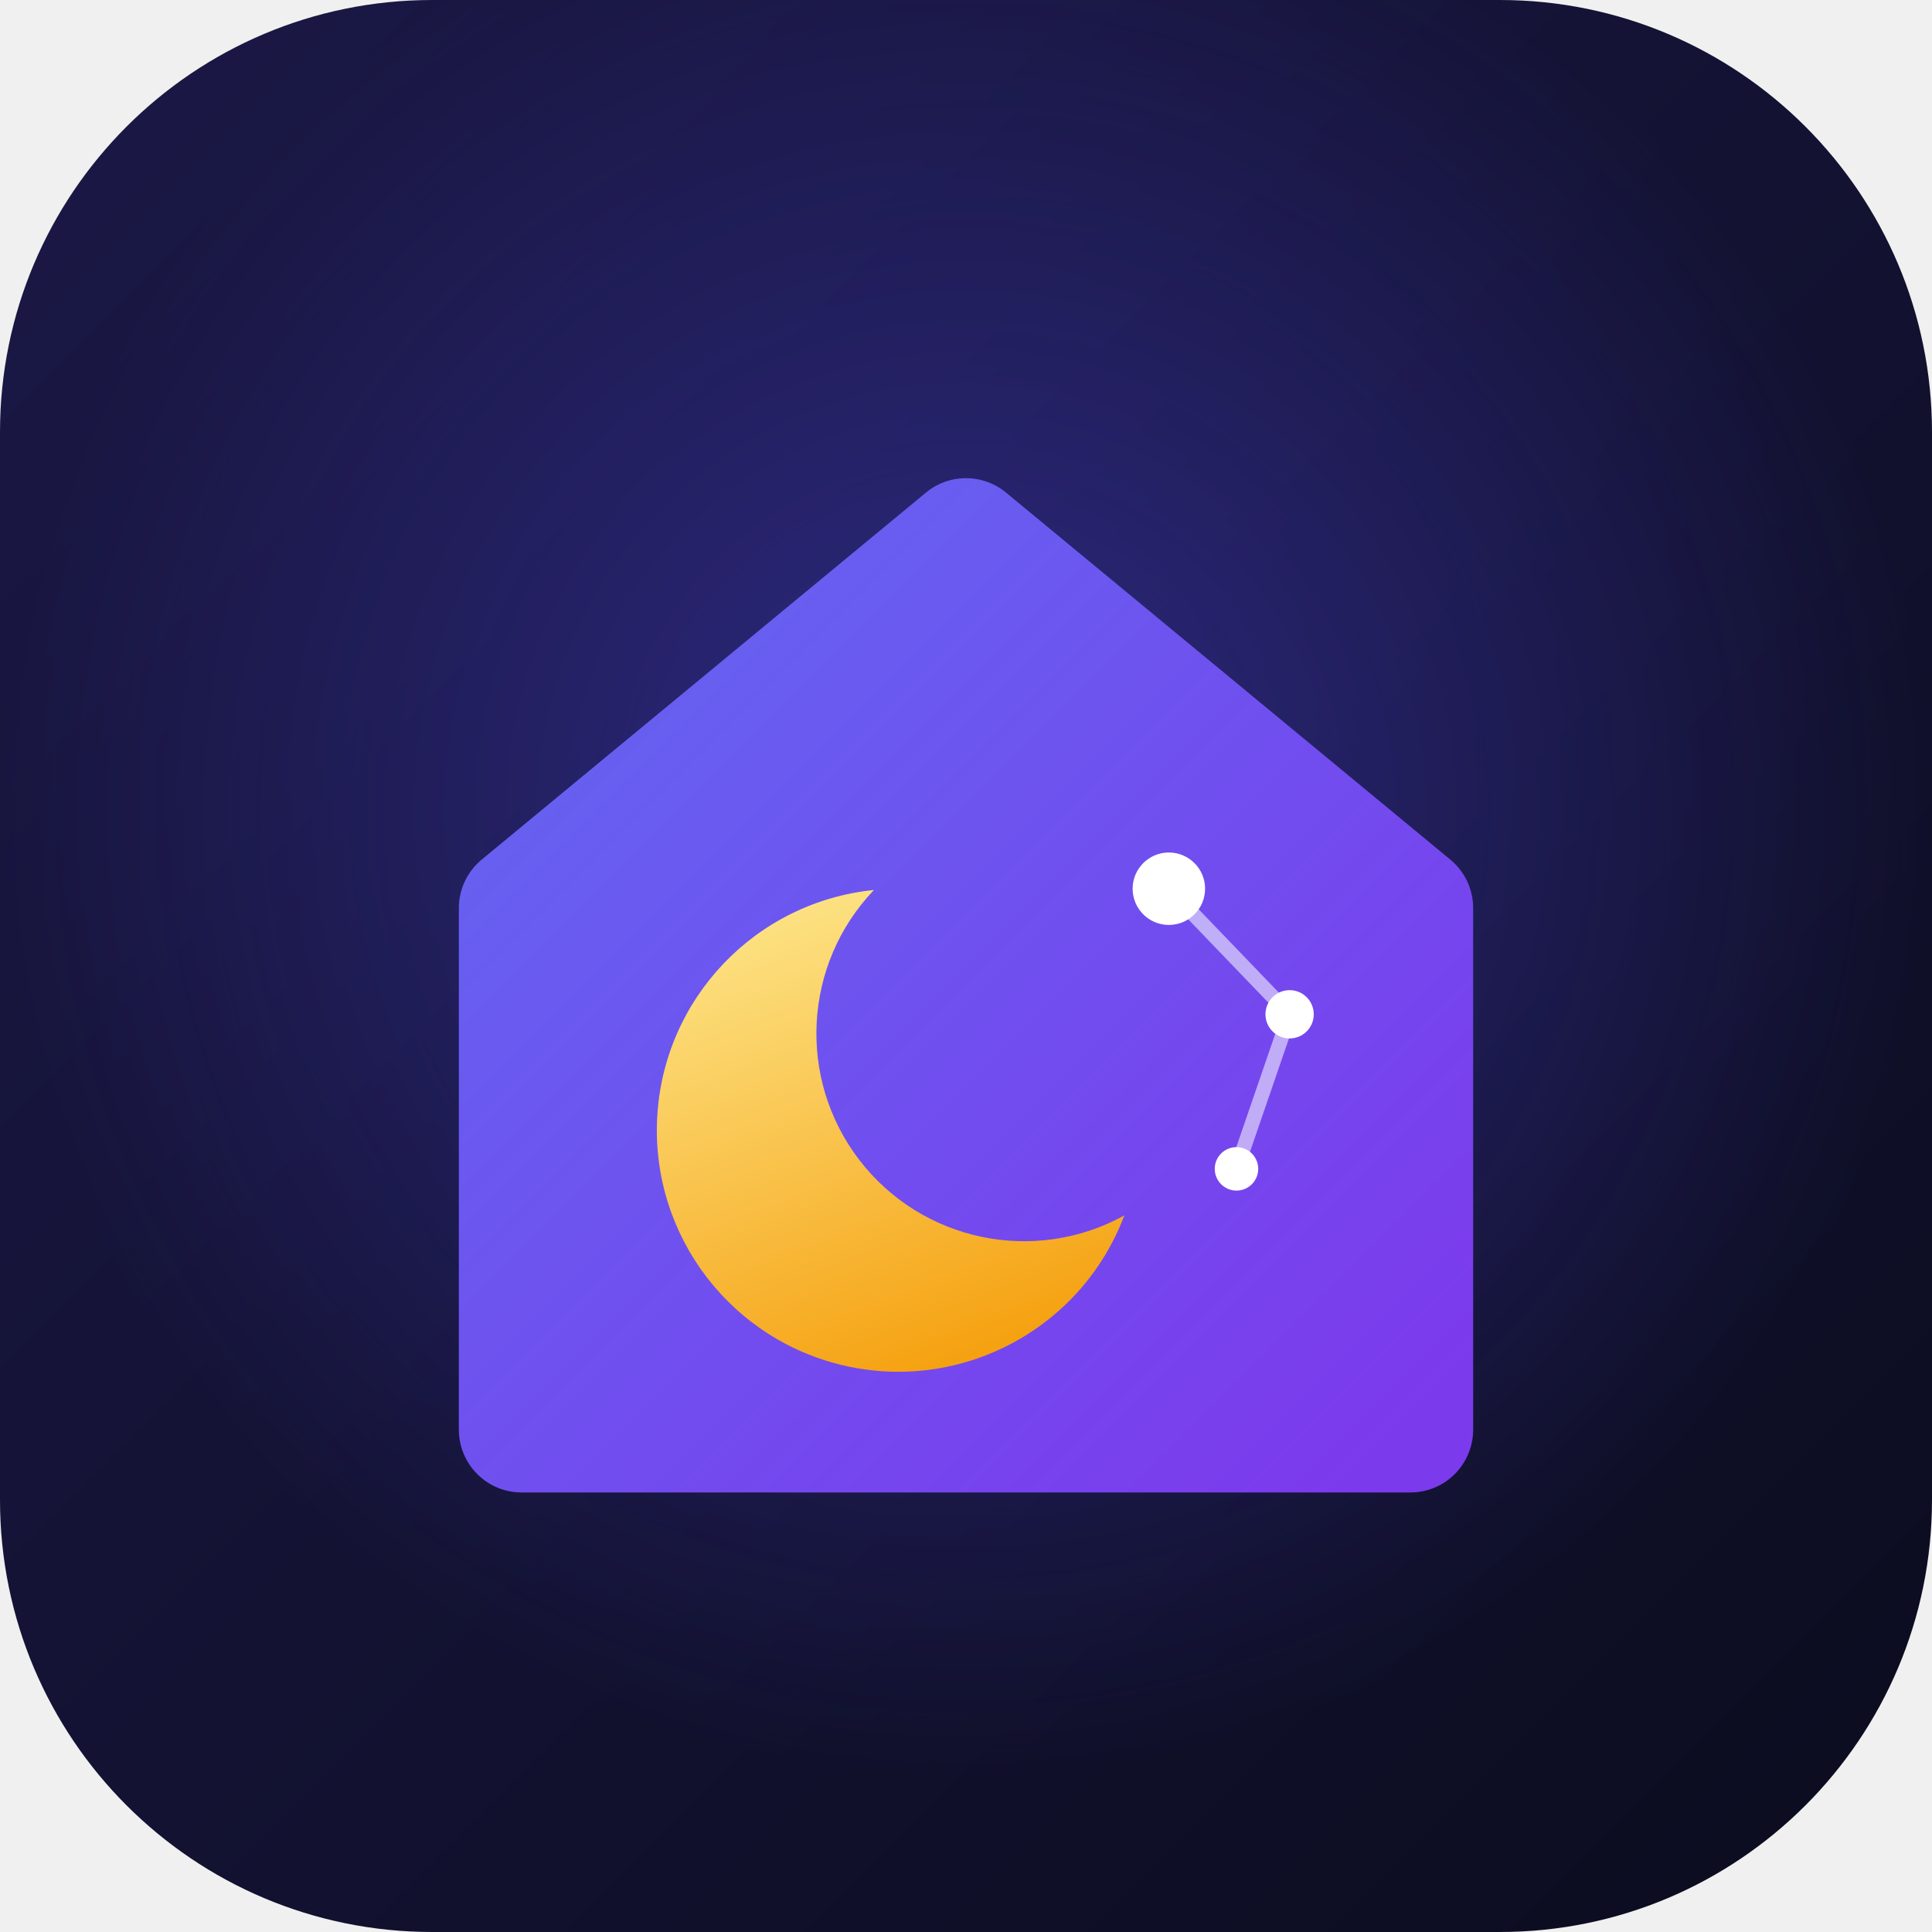
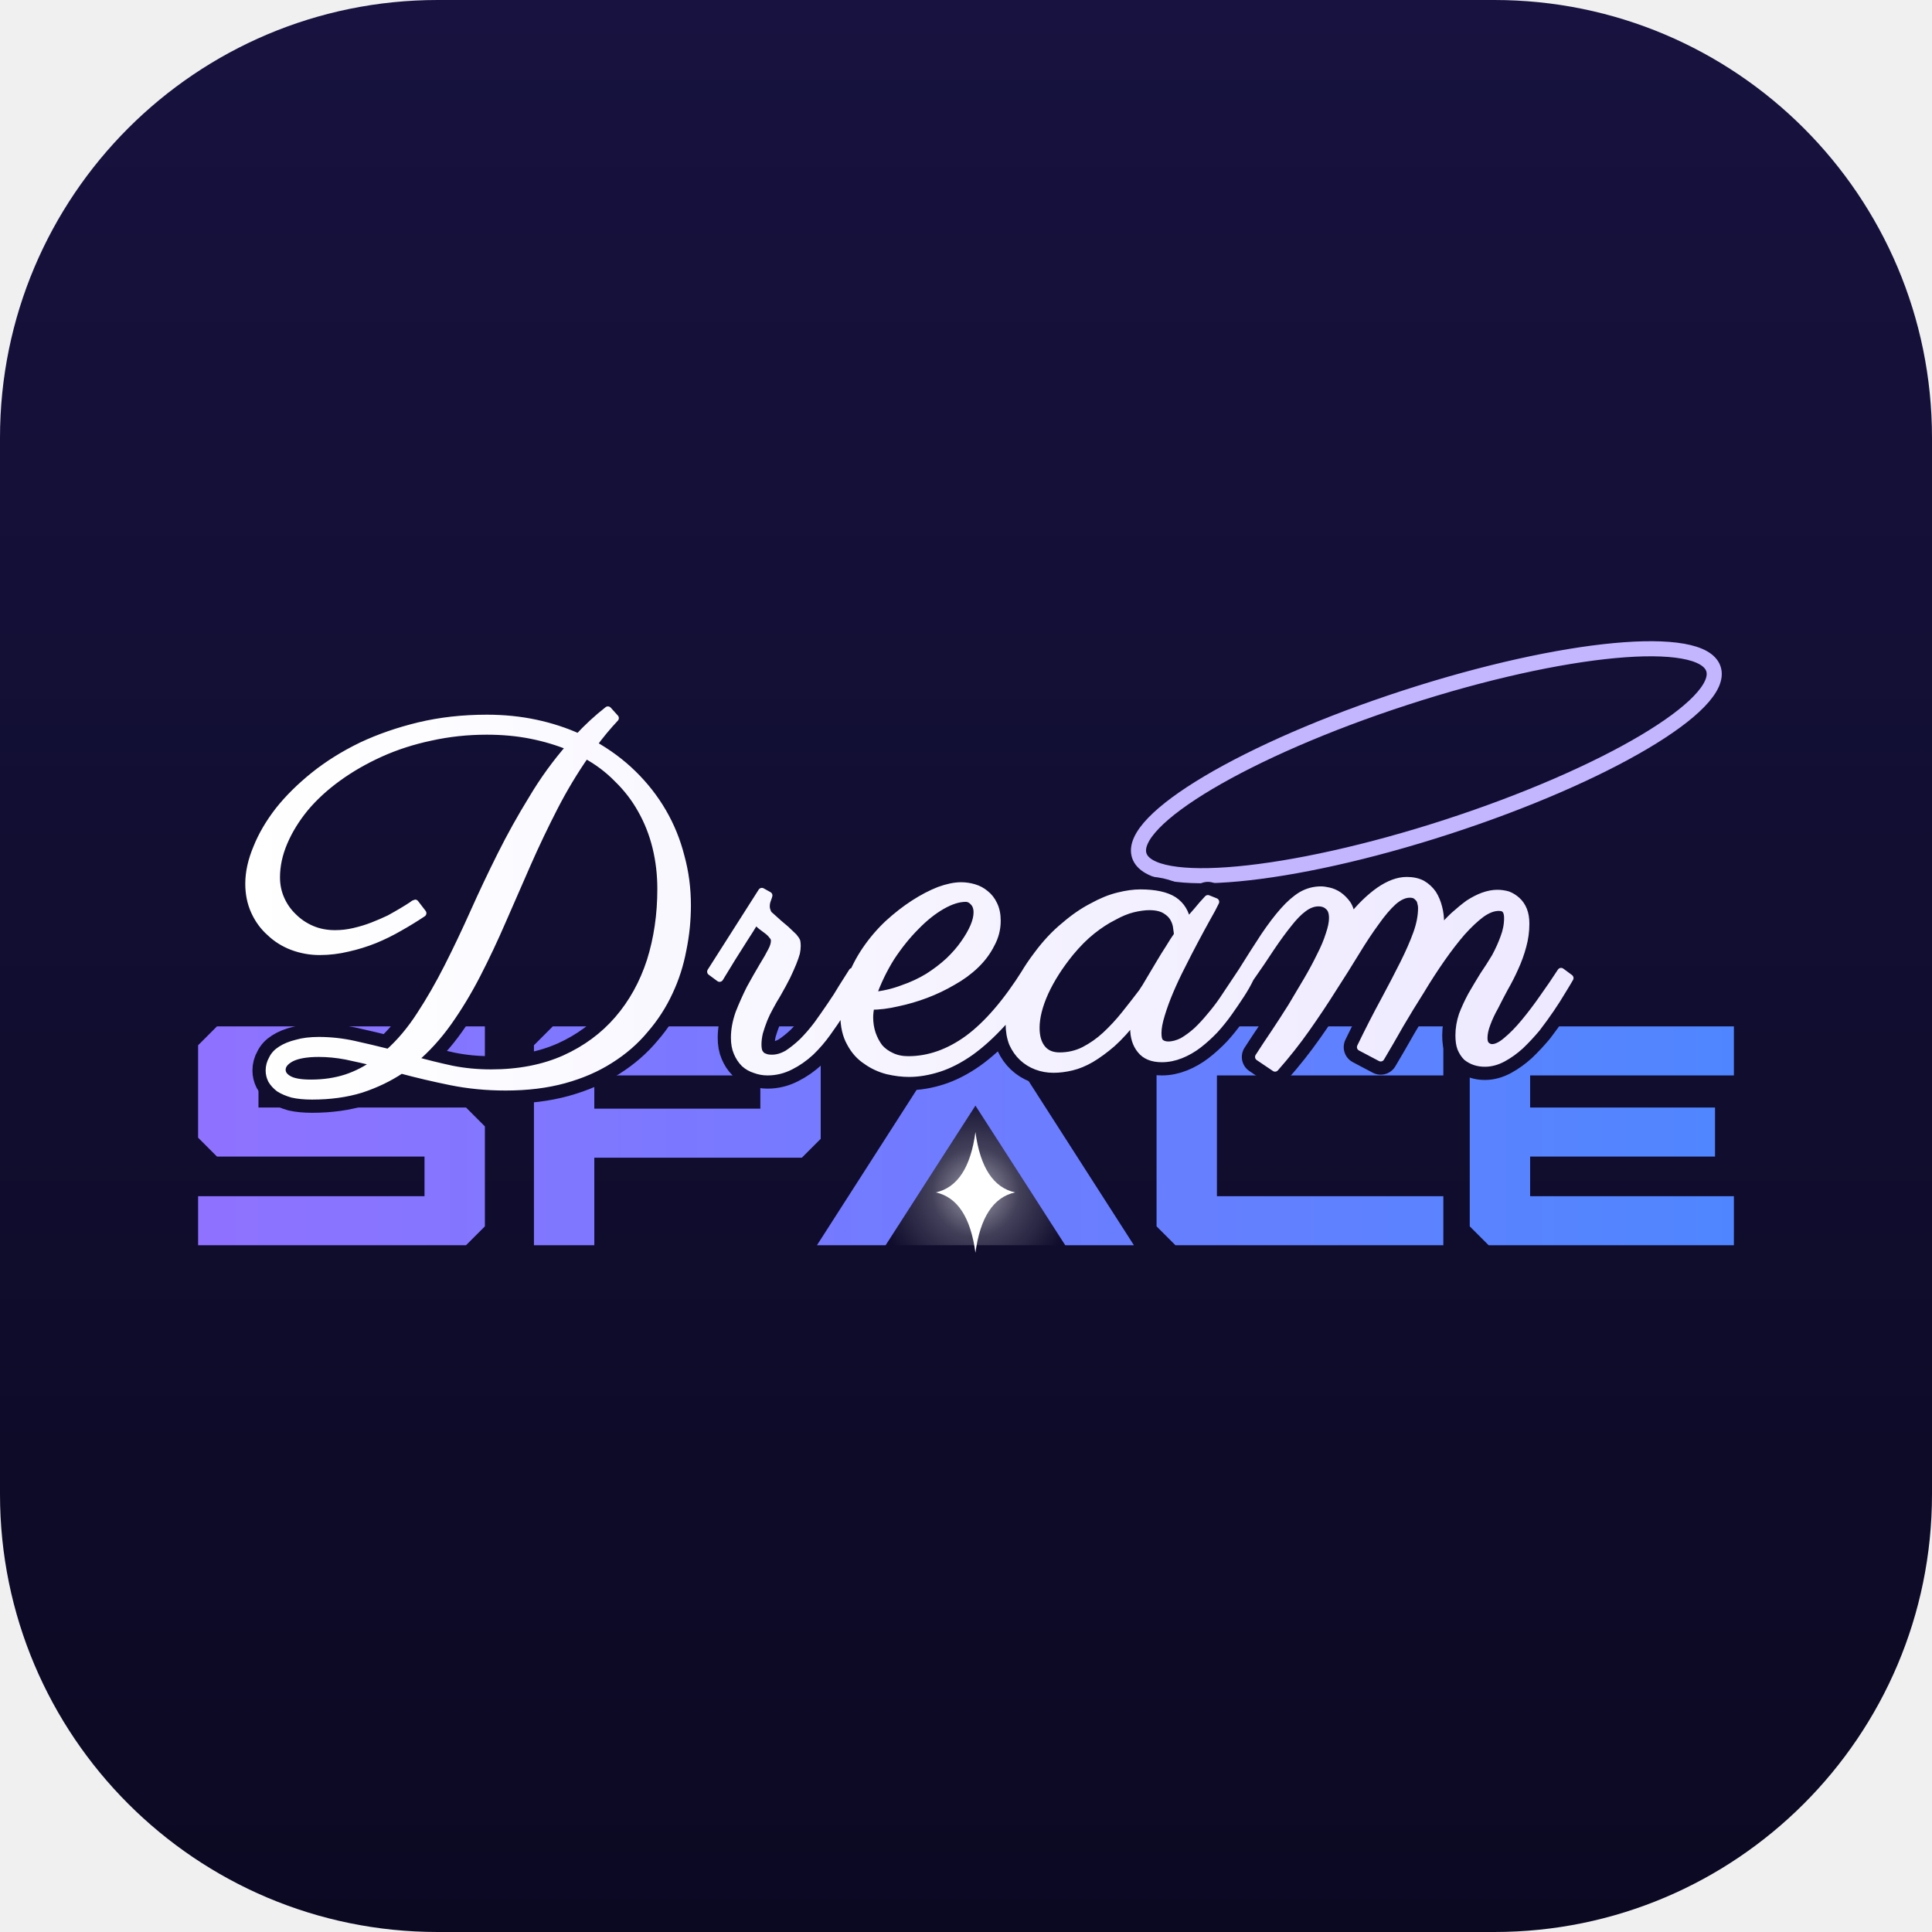
- <svg xmlns="http://www.w3.org/2000/svg" width="1024" height="1024" viewBox="0 0 1024 1024" fill="none">
+ <svg xmlns="http://www.w3.org/2000/svg" width="1024" height="1024" viewBox="0 0 512 512" fill="none">
  <defs>
-     <linearGradient id="bg" x1="0" y1="0" x2="1024" y2="1024" gradientUnits="userSpaceOnUse">
-       <stop offset="0" stop-color="#1B1847" />
-       <stop offset="1" stop-color="#0B0C1E" />
+     <linearGradient id="tile" x1="0" y1="0" x2="0" y2="512" gradientUnits="userSpaceOnUse">
+       <stop offset="0" stop-color="#17123F" />
+       <stop offset="1" stop-color="#0B0922" />
    </linearGradient>
-     <radialGradient id="glow" cx="512" cy="430.08" r="512" gradientUnits="userSpaceOnUse">
-       <stop offset="0" stop-color="#4F46E5" stop-opacity=".45" />
-       <stop offset="1" stop-color="#4F46E5" stop-opacity="0" />
-     </radialGradient>
  </defs>
-   <rect width="1024" height="1024" rx="229.069" fill="url(#bg)" />
-   <rect width="1024" height="1024" rx="229.069" fill="url(#glow)" />
-   <g transform="translate(184.32 194.56) scale(2.56)">
+   <rect width="512" height="512" rx="116" fill="url(#tile)" />
+   <g transform="translate(0 -18)">
    <defs>
-       <linearGradient id="aih" x1="36" y1="36" x2="220" y2="220" gradientUnits="userSpaceOnUse">
-         <stop offset="0" stop-color="#6366F1" />
-         <stop offset="1" stop-color="#7C3AED" />
+       <linearGradient id="ai-space" x1="52.5" y1="0" x2="459.5" y2="0" gradientUnits="userSpaceOnUse">
+         <stop offset="0" stop-color="#8F72FF" />
+         <stop offset="1" stop-color="#4F86FF" />
      </linearGradient>
-       <linearGradient id="aim" x1="90" y1="105" x2="130" y2="210" gradientUnits="userSpaceOnUse">
-         <stop offset="0" stop-color="#FDE68A" />
-         <stop offset="1" stop-color="#F59E0B" />
+       <linearGradient id="ai-dream" x1="64" y1="0" x2="416" y2="0" gradientUnits="userSpaceOnUse">
+         <stop offset="0" stop-color="#FFFFFF" />
+         <stop offset="1" stop-color="#EEE9FF" />
      </linearGradient>
+       <radialGradient id="ai-glow" cx="258.5" cy="334" r="26" gradientUnits="userSpaceOnUse">
+         <stop offset="0" stop-color="#FFFFFF" stop-opacity="0.6" />
+         <stop offset="0.45" stop-color="#FFFFFF" stop-opacity="0.21" />
+         <stop offset="1" stop-color="#FFFFFF" stop-opacity="0" />
+       </radialGradient>
+       <clipPath id="ai-counter">
+         <polygon points="258.5,311 234.7,348 282.3,348" />
+       </clipPath>
+       <mask id="ai-ko" maskUnits="userSpaceOnUse" x="0" y="0" width="512" height="512">
+         <rect width="512" height="512" fill="#fff" />
+         <path d="M161.1 206.2L163.0 208.3Q159.9 211.6 157.2 215.3L157.2 215.3Q163.1 218.6 167.7 223.1Q172.4 227.7 175.6 233.2Q178.8 238.7 180.4 245.0Q182.1 251.2 182.1 257.9L182.1 257.9Q182.1 263.9 180.9 269.7Q179.8 275.6 177.3 280.9Q174.8 286.3 170.9 290.8Q167.1 295.4 161.7 298.8Q156.4 302.2 149.5 304.1Q142.6 306.0 134.0 306.0L134.0 306.0Q126.4 306.0 119.5 304.6Q112.6 303.2 106.3 301.5L106.3 301.5Q101.5 304.7 95.7 306.6Q89.9 308.4 82.7 308.4L82.7 308.4Q79.7 308.4 77.5 307.9Q75.4 307.3 74.0 306.4Q72.7 305.4 72.0 304.2Q71.4 303.0 71.4 301.7L71.4 301.7Q71.4 300.1 72.2 298.7Q72.9 297.2 74.5 296.2Q76.2 295.1 78.7 294.5Q81.1 293.8 84.5 293.8L84.5 293.8Q89.1 293.8 93.7 294.8Q98.2 295.8 103.0 297.0L103.0 297.0Q107.6 292.9 111.4 287.0Q115.2 281.2 118.7 274.3Q122.2 267.4 125.6 259.8Q129.0 252.2 132.8 244.6Q136.6 237.0 141.1 229.7Q145.5 222.3 151.1 215.9L151.1 215.9Q146.3 213.9 140.8 212.8Q135.3 211.7 129.0 211.7L129.0 211.7Q121.3 211.7 114.1 213.3Q107.0 214.8 100.8 217.6Q94.6 220.4 89.5 224.1Q84.4 227.8 80.8 232.1Q77.2 236.5 75.2 241.2Q73.2 245.9 73.2 250.5L73.2 250.5Q73.2 253.6 74.4 256.3Q75.6 259.0 77.7 261.0Q79.8 263.1 82.6 264.3Q85.4 265.5 88.8 265.5L88.8 265.5Q91.4 265.5 93.9 264.9Q96.5 264.3 98.8 263.4Q101.1 262.5 103.2 261.5Q105.2 260.4 106.7 259.5Q108.2 258.6 109.1 258.0Q109.9 257.4 110.0 257.4L110.0 257.4L112.0 260.0Q109.0 262.0 105.8 263.8Q102.7 265.6 99.3 267.0Q95.8 268.4 92.2 269.2Q88.5 270.1 84.7 270.1L84.7 270.1Q81.0 270.1 77.5 268.8Q74.1 267.5 71.6 265.1Q69.0 262.8 67.5 259.5Q66 256.2 66 252.2L66 252.2Q66 247.7 68.1 242.7Q70.1 237.7 73.9 232.8Q77.7 228.0 83.3 223.5Q88.8 219.1 95.8 215.7Q102.8 212.4 111.1 210.4Q119.5 208.4 129.0 208.4L129.0 208.4Q135.8 208.4 141.9 209.7Q148.0 211.0 153.3 213.4L153.3 213.4Q156.9 209.5 161.1 206.2L161.1 206.2ZM175.2 253.6L175.2 253.6Q175.2 247.8 173.9 242.5Q172.6 237.2 170.0 232.6Q167.5 228.1 163.7 224.4Q160.0 220.6 155.2 218.0L155.2 218.0Q150.6 224.6 146.8 232.0Q143.0 239.4 139.7 246.9Q136.4 254.5 133.1 262.0Q129.9 269.4 126.4 276.2Q122.9 283.0 118.8 288.8Q114.7 294.6 109.6 298.9L109.6 298.9Q114.6 300.3 119.7 301.4Q124.7 302.4 130.1 302.4L130.1 302.4Q141.2 302.4 149.7 298.6Q158.1 294.8 163.8 288.2Q169.5 281.6 172.4 272.7Q175.2 263.8 175.2 253.6ZM82.4 305.1L82.4 305.1Q87.5 305.1 91.8 303.7Q96.0 302.3 99.7 299.6L99.7 299.6Q95.5 298.6 91.7 297.8Q88.0 297.1 84.5 297.1L84.5 297.1Q79.6 297.1 77.1 298.4Q74.7 299.7 74.7 301.5L74.7 301.5Q74.7 303.0 76.4 304.0Q78.2 305.1 82.4 305.1ZM225.9 275.5L228.2 277.2Q227.3 278.6 226.0 281.0Q224.7 283.4 223.0 286.1Q221.3 288.8 219.2 291.7Q217.2 294.5 214.8 296.8Q212.3 299.1 209.5 300.5Q206.6 302.0 203.4 302.0L203.4 302.0Q201.7 302.0 200.1 301.4Q198.5 300.9 197.3 299.8Q196.1 298.6 195.4 296.9Q194.7 295.3 194.7 293.0L194.7 293.0Q194.7 289.9 195.9 286.5Q197.2 283.2 198.8 280.0Q200.5 276.9 202.1 274.2Q203.7 271.6 204.5 270.0L204.5 270.0Q205.3 268.5 205.3 267.3L205.3 267.3Q205.3 266.5 204.7 265.9Q204.2 265.2 203.4 264.6Q202.6 264.0 201.8 263.4Q200.9 262.7 200.3 261.8L200.3 261.8Q198.8 264.3 197.1 266.9L197.1 266.9Q195.7 269.1 194.0 271.8Q192.3 274.6 190.7 277.2L190.7 277.2L188.4 275.5L201.9 254.3L203.7 255.3Q203.6 255.7 203.3 256.5Q203.0 257.3 203.0 258.2L203.0 258.2Q203.0 258.9 203.3 259.6Q203.5 260.3 204.2 260.8L204.2 260.8Q206.7 263.1 208.2 264.3Q209.6 265.6 210.3 266.3Q210.9 267.0 211.1 267.5Q211.2 268.0 211.2 268.7L211.2 268.7Q211.2 269.5 211.0 270.5Q210.7 271.6 210.1 273.1Q209.5 274.6 208.5 276.7Q207.5 278.7 205.9 281.5L205.9 281.5Q204.9 283.1 204.0 284.8Q203.1 286.4 202.4 288.1Q201.7 289.9 201.2 291.6Q200.8 293.3 200.8 294.8L200.8 294.8Q200.8 296.0 201.1 296.8Q201.5 297.5 202.0 297.9Q202.6 298.2 203.3 298.4Q203.9 298.5 204.6 298.5L204.6 298.5Q206.6 298.5 208.7 297.3Q210.7 296.0 212.7 294.1Q214.7 292.1 216.6 289.6Q218.4 287.1 220.1 284.6Q221.9 282.0 223.3 279.6Q224.8 277.2 225.9 275.5L225.9 275.5ZM230.7 284.6L230.7 284.6Q230.6 285.4 230.5 286.1Q230.4 286.9 230.4 287.6L230.4 287.6Q230.4 289.9 231.1 292.0Q231.8 294.0 233.0 295.6Q234.3 297.1 236.3 298.0Q238.2 298.9 240.7 298.9L240.7 298.9Q248.9 298.9 256.6 293.3Q264.3 287.6 271.9 275.5L271.9 275.5L274.1 277.4Q269.9 284.3 265.6 289.1Q261.3 293.8 257.1 296.8Q252.8 299.8 248.7 301.1Q244.6 302.4 240.9 302.4L240.9 302.4Q238.2 302.4 235.2 301.7Q232.1 300.9 229.6 299.1Q227.0 297.4 225.4 294.4Q223.7 291.4 223.7 287.0L223.7 287.0Q223.7 282.3 225.3 277.9Q226.9 273.5 229.5 269.7Q232.1 265.9 235.4 262.8Q238.8 259.7 242.2 257.5Q245.6 255.3 248.9 254.0Q252.2 252.8 254.7 252.8L254.7 252.8Q256.4 252.8 258.1 253.3Q259.8 253.8 261.1 254.9Q262.5 256.0 263.3 257.7Q264.2 259.5 264.2 262.0L264.2 262.0Q264.2 265.3 262.6 268.2Q261.1 271.2 258.5 273.7Q255.9 276.2 252.5 278.1Q249.1 280.1 245.4 281.5Q241.7 282.9 237.9 283.7Q234.1 284.6 230.7 284.6ZM231.2 281.9L231.2 281.9Q235.4 281.5 239.1 280.1Q242.9 278.8 246.0 276.9Q249.0 275.0 251.5 272.7Q253.9 270.4 255.5 268.1Q257.2 265.7 258.1 263.6Q259.0 261.5 259.0 259.8L259.0 259.8Q259.0 258.0 258.0 257.0Q257.1 256.0 255.9 256.0L255.9 256.0Q253.1 256.0 249.6 258.0Q246.1 260.0 242.7 263.5Q239.2 267.0 236.1 271.7Q233.1 276.5 231.2 281.9ZM320.1 256.2L322.1 257.0Q321.3 258.7 319.8 261.3Q318.3 264.0 316.6 267.2Q314.9 270.4 313.2 273.8Q311.4 277.3 310.0 280.6Q308.6 283.9 307.7 286.9Q306.8 289.8 306.8 291.8L306.8 291.8Q306.8 293.8 307.6 294.4Q308.4 295.0 309.6 295.0L309.6 295.0Q311.4 295.0 313.4 294.0Q315.3 292.9 317.2 291.2Q319.0 289.5 320.8 287.3Q322.6 285.2 324.1 283.0Q325.6 280.8 326.9 278.8Q328.2 276.9 329.1 275.5L329.1 275.5L331.3 277.2Q330.3 279.3 328.8 281.6Q327.3 283.9 325.6 286.3Q323.9 288.7 321.9 290.9Q319.8 293.1 317.6 294.8Q315.4 296.5 312.9 297.5Q310.4 298.5 307.9 298.5L307.9 298.5Q304.1 298.5 302.3 296.2Q300.5 294.0 300.5 290.4L300.5 290.4Q300.5 290.1 300.6 289.3Q300.6 288.4 300.7 287.9L300.7 287.9Q297.6 291.9 294.7 294.5Q291.8 297.0 289.1 298.6Q286.5 300.1 284.0 300.7Q281.5 301.3 279.2 301.3L279.2 301.3Q276.8 301.3 274.7 300.5Q272.6 299.7 271.0 298.2Q269.4 296.7 268.4 294.5Q267.5 292.2 267.5 289.3L267.5 289.3Q267.5 285.7 269.1 281.1Q270.8 276.5 274.9 271.1L274.9 271.1Q278.3 266.5 282.1 263.4Q285.8 260.2 289.5 258.3Q293.1 256.3 296.4 255.5Q299.6 254.7 302.2 254.7L302.2 254.7Q308.0 254.7 311.0 256.6Q314.0 258.6 314.6 262.5L314.6 262.5Q315.9 261.0 317.3 259.4Q318.6 257.8 320.1 256.2L320.1 256.2ZM302.7 281.0L302.7 281.0Q303.6 279.7 304.8 277.6Q306.0 275.6 307.3 273.4Q308.6 271.2 309.9 269.2Q311.1 267.2 312.1 265.8L312.1 265.8Q312.1 265.2 311.9 264.0Q311.8 262.7 311.1 261.4Q310.4 260.1 308.9 259.2Q307.3 258.2 304.6 258.2L304.6 258.2Q302.7 258.2 300.2 258.8Q297.8 259.4 295.1 260.9Q292.3 262.3 289.4 264.6Q286.5 266.9 283.6 270.4L283.6 270.4Q279.3 275.7 276.9 280.9Q274.5 286.2 274.5 290.4L274.5 290.4Q274.5 294.0 276.2 296.0Q277.8 297.9 280.8 297.9L280.8 297.9Q284.3 297.9 287.3 296.4Q290.4 294.8 293.0 292.4Q295.7 289.9 298.1 286.9Q300.5 283.9 302.7 281.0ZM381.5 264.7L381.5 264.7Q383.4 262.5 385.3 260.7Q387.3 258.9 389.2 257.5Q391.2 256.2 393.1 255.5Q395.1 254.8 396.8 254.8L396.8 254.8Q398.2 254.8 399.6 255.2Q400.9 255.7 402.0 256.7Q403.1 257.7 403.7 259.2Q404.3 260.7 404.3 262.8L404.3 262.8Q404.3 265.8 403.5 268.7Q402.7 271.7 401.4 274.5Q400.2 277.2 398.7 279.8Q397.3 282.4 396.1 284.8Q394.8 287.1 394.0 289.3Q393.2 291.4 393.2 293.1L393.2 293.1Q393.2 294.5 393.9 295.1Q394.6 295.7 395.4 295.7L395.4 295.7Q397.1 295.7 399.3 293.8Q401.6 291.9 404.0 289.0Q406.5 286.0 409.0 282.4Q411.5 278.9 413.7 275.5L413.7 275.5L416.0 277.2Q415.2 278.6 413.9 280.7Q412.6 282.9 410.9 285.4Q409.2 287.9 407.2 290.5Q405.1 293.0 402.9 295.1Q400.7 297.1 398.3 298.4Q395.9 299.7 393.5 299.7L393.5 299.7Q392.1 299.7 390.9 299.3Q389.7 298.9 388.7 298.1Q387.8 297.2 387.2 295.8Q386.7 294.5 386.7 292.4L386.7 292.4Q386.7 289.7 387.6 287.0Q388.6 284.4 390.0 281.8Q391.5 279.2 393.1 276.6Q394.8 274.1 396.3 271.6Q397.7 269.0 398.6 266.5Q399.6 263.9 399.6 261.3L399.6 261.3Q399.6 259.9 399.1 259.2Q398.6 258.4 397.2 258.4L397.2 258.4Q395.0 258.4 392.5 260.2Q390.1 262.0 387.4 265.0Q384.8 268.0 382.0 272.0Q379.2 276.0 376.5 280.5Q373.7 284.9 371.0 289.5Q368.4 294.1 365.9 298.3L365.9 298.3L360.6 295.5Q363.9 288.7 366.9 283.2Q369.8 277.8 372.0 273.4Q374.2 269.0 375.5 265.4Q376.8 261.8 376.8 258.6L376.8 258.6Q376.8 257.9 376.6 257.3Q376.5 256.6 376.1 256.1Q375.7 255.6 375.1 255.2Q374.5 254.9 373.6 254.9L373.6 254.9Q371.5 254.9 369.2 256.9Q367.0 258.9 364.6 262.3Q362.1 265.7 359.3 270.3Q356.5 274.9 353.2 280.0Q350.0 285.1 346.2 290.5Q342.4 295.9 337.9 301.0L337.9 301.0L333.6 298.1Q335.6 295.0 337.9 291.6Q340.1 288.3 342.3 284.8Q344.4 281.3 346.4 277.9Q348.4 274.5 349.9 271.4Q351.5 268.3 352.3 265.7Q353.2 263.1 353.2 261.3L353.2 261.3Q353.2 259.1 352.1 258.2Q351.1 257.2 349.4 257.2L349.4 257.2Q347.4 257.2 345.4 258.7Q343.5 260.1 341.4 262.8Q339.3 265.4 336.8 269.1Q334.4 272.8 331.3 277.2L331.3 277.2L329.1 275.5Q332.4 270.2 335.1 266.1Q337.8 262.1 340.2 259.4Q342.6 256.7 344.9 255.3Q347.3 253.9 350.1 253.9L350.1 253.9Q350.9 253.9 352.2 254.2Q353.5 254.5 354.7 255.3Q356.0 256.2 357.0 257.6Q358.0 259.1 358.1 261.3L358.1 261.3Q361.7 256.8 365.5 254.1Q369.4 251.4 372.8 251.4L372.8 251.4Q375.2 251.4 376.9 252.3Q378.6 253.3 379.7 254.9Q380.7 256.5 381.2 258.5Q381.7 260.4 381.7 262.5L381.7 262.5Q381.7 263.0 381.6 263.5Q381.6 264.1 381.5 264.7Z" fill="#000" stroke="#000" stroke-linejoin="round" stroke-width="9" />
+       </mask>
    </defs>
-     <g opacity="1">
-       <path d="M128 36 L220 112 L220 220 L36 220 L36 112 Z" fill="url(#aih)" stroke="url(#aih)" stroke-width="26" stroke-linejoin="round" />
+     <g mask="url(#ai-ko)">
+       <path d="M52.5 295L57.5 290L128.5 290L128.5 303L68.5 303L68.5 311.5L123.5 311.5L128.5 316.5L128.5 343L123.5 348L52.5 348L52.5 335L112.5 335L112.5 324.5L57.5 324.5L52.5 319.5ZM141.5 295L146.5 290L212.5 290L217.5 295L217.5 319.8L212.5 324.8L157.5 324.8L157.5 348L141.5 348ZM157.5 303L157.5 311.8L201.5 311.8L201.5 303ZM253.7 290L263.3 290L300.5 348L282.3 348L258.5 311L234.7 348L216.5 348ZM306.5 295L311.5 290L382.5 290L382.5 303L322.5 303L322.5 335L382.5 335L382.5 348L311.5 348L306.5 343ZM389.5 295L394.5 290L459.5 290L459.5 303L405.5 303L405.5 311.5L454.5 311.5L454.5 324.5L405.5 324.5L405.5 335L459.5 335L459.5 348L394.5 348L389.5 343Z" fill="url(#ai-space)" fill-rule="evenodd" />
+       <circle cx="258.5" cy="334" r="26" clip-path="url(#ai-counter)" fill="url(#ai-glow)" />
+       <path d="M258.5 318Q260.4 332.1 269 334Q260.4 335.9 258.5 350Q256.6 335.9 248 334Q256.6 332.1 258.5 318Z" fill="#FFFFFF" />
+       <ellipse cx="378" cy="220" rx="80" ry="18" fill="none" stroke="#C3B6FF" stroke-width="4" transform="rotate(-18 378 220)" />
    </g>
-     <g opacity="1">
-       <path d="M108.95 108.26 A50 50 0 1 0 160.78 175.64 A43 43 0 0 1 108.95 108.26 Z" fill="url(#aim)" />
-     </g>
-     <g opacity="1">
-       <path d="M170 108 L195 134 L184 166" fill="none" stroke="#FFFFFF" stroke-opacity=".55" stroke-width="3" stroke-linecap="round" />
-       <circle cx="170" cy="108" r="7.5" fill="#FFFFFF" />
-       <circle cx="195" cy="134" r="5" fill="#FFFFFF" />
-       <circle cx="184" cy="166" r="4.5" fill="#FFFFFF" />
-     </g>
+     <path d="M161.1 206.2L163.0 208.3Q159.9 211.6 157.2 215.3L157.2 215.3Q163.1 218.6 167.7 223.1Q172.4 227.7 175.6 233.2Q178.8 238.7 180.4 245.0Q182.1 251.2 182.1 257.9L182.1 257.9Q182.1 263.9 180.9 269.7Q179.8 275.6 177.3 280.9Q174.8 286.3 170.9 290.8Q167.1 295.4 161.7 298.8Q156.4 302.2 149.5 304.1Q142.6 306.0 134.0 306.0L134.0 306.0Q126.4 306.0 119.5 304.6Q112.6 303.2 106.3 301.5L106.3 301.5Q101.5 304.7 95.7 306.6Q89.9 308.4 82.7 308.4L82.7 308.4Q79.7 308.4 77.5 307.9Q75.4 307.3 74.0 306.4Q72.7 305.4 72.0 304.2Q71.4 303.0 71.4 301.7L71.4 301.7Q71.4 300.1 72.2 298.7Q72.9 297.2 74.5 296.2Q76.2 295.1 78.7 294.5Q81.1 293.8 84.5 293.8L84.5 293.8Q89.1 293.8 93.7 294.8Q98.2 295.8 103.0 297.0L103.0 297.0Q107.6 292.9 111.4 287.0Q115.2 281.2 118.7 274.3Q122.2 267.4 125.6 259.8Q129.0 252.2 132.8 244.6Q136.6 237.0 141.1 229.7Q145.5 222.3 151.1 215.9L151.1 215.9Q146.3 213.9 140.8 212.8Q135.3 211.7 129.0 211.7L129.0 211.7Q121.3 211.7 114.1 213.3Q107.0 214.8 100.8 217.6Q94.6 220.4 89.5 224.1Q84.4 227.8 80.8 232.1Q77.2 236.5 75.2 241.2Q73.2 245.9 73.2 250.5L73.2 250.5Q73.2 253.6 74.4 256.3Q75.6 259.0 77.7 261.0Q79.8 263.1 82.6 264.3Q85.4 265.5 88.8 265.5L88.8 265.5Q91.4 265.5 93.9 264.9Q96.5 264.3 98.8 263.4Q101.1 262.5 103.2 261.5Q105.2 260.4 106.7 259.5Q108.2 258.6 109.1 258.0Q109.9 257.4 110.0 257.4L110.0 257.4L112.0 260.0Q109.0 262.0 105.8 263.8Q102.7 265.6 99.3 267.0Q95.8 268.4 92.2 269.2Q88.5 270.1 84.7 270.1L84.7 270.1Q81.0 270.1 77.5 268.8Q74.1 267.5 71.6 265.1Q69.0 262.8 67.5 259.5Q66 256.2 66 252.2L66 252.2Q66 247.7 68.1 242.7Q70.1 237.7 73.9 232.8Q77.7 228.0 83.3 223.5Q88.8 219.1 95.8 215.7Q102.8 212.4 111.1 210.4Q119.5 208.4 129.0 208.4L129.0 208.4Q135.8 208.4 141.9 209.7Q148.0 211.0 153.3 213.4L153.3 213.4Q156.9 209.5 161.1 206.2L161.1 206.2ZM175.2 253.6L175.2 253.6Q175.2 247.8 173.9 242.5Q172.6 237.2 170.0 232.6Q167.5 228.1 163.7 224.4Q160.0 220.6 155.2 218.0L155.2 218.0Q150.6 224.6 146.8 232.0Q143.0 239.4 139.7 246.9Q136.4 254.5 133.1 262.0Q129.9 269.4 126.4 276.2Q122.9 283.0 118.8 288.8Q114.7 294.6 109.6 298.9L109.6 298.9Q114.6 300.3 119.7 301.4Q124.7 302.4 130.1 302.4L130.1 302.4Q141.2 302.4 149.7 298.6Q158.1 294.8 163.8 288.2Q169.5 281.6 172.4 272.7Q175.2 263.8 175.2 253.6ZM82.4 305.1L82.4 305.1Q87.5 305.1 91.8 303.7Q96.0 302.3 99.7 299.6L99.7 299.6Q95.5 298.6 91.7 297.8Q88.0 297.1 84.5 297.1L84.5 297.1Q79.6 297.1 77.1 298.4Q74.7 299.7 74.7 301.5L74.7 301.5Q74.7 303.0 76.4 304.0Q78.2 305.1 82.4 305.1ZM225.9 275.5L228.2 277.2Q227.3 278.6 226.0 281.0Q224.7 283.4 223.0 286.1Q221.3 288.8 219.2 291.7Q217.2 294.5 214.8 296.8Q212.3 299.1 209.5 300.5Q206.6 302.0 203.4 302.0L203.4 302.0Q201.7 302.0 200.1 301.4Q198.5 300.9 197.3 299.8Q196.1 298.6 195.4 296.9Q194.7 295.3 194.7 293.0L194.7 293.0Q194.7 289.9 195.9 286.5Q197.2 283.2 198.8 280.0Q200.5 276.9 202.1 274.2Q203.7 271.6 204.5 270.0L204.5 270.0Q205.3 268.5 205.3 267.3L205.3 267.3Q205.3 266.5 204.7 265.9Q204.2 265.2 203.4 264.6Q202.6 264.0 201.8 263.4Q200.9 262.7 200.3 261.8L200.3 261.8Q198.8 264.3 197.1 266.9L197.1 266.9Q195.7 269.1 194.0 271.8Q192.3 274.6 190.7 277.2L190.7 277.2L188.4 275.5L201.9 254.3L203.7 255.3Q203.6 255.7 203.3 256.5Q203.0 257.3 203.0 258.2L203.0 258.2Q203.0 258.9 203.3 259.6Q203.5 260.3 204.2 260.8L204.2 260.8Q206.7 263.1 208.2 264.3Q209.6 265.6 210.3 266.3Q210.9 267.0 211.1 267.5Q211.2 268.0 211.2 268.7L211.2 268.7Q211.2 269.5 211.0 270.5Q210.7 271.6 210.1 273.1Q209.5 274.6 208.5 276.7Q207.5 278.7 205.9 281.5L205.9 281.5Q204.9 283.1 204.0 284.8Q203.1 286.4 202.4 288.1Q201.7 289.9 201.2 291.6Q200.8 293.3 200.8 294.8L200.8 294.8Q200.8 296.0 201.1 296.8Q201.5 297.5 202.0 297.9Q202.6 298.2 203.3 298.4Q203.9 298.5 204.6 298.5L204.6 298.5Q206.6 298.5 208.7 297.3Q210.7 296.0 212.7 294.1Q214.7 292.1 216.6 289.6Q218.4 287.1 220.1 284.6Q221.9 282.0 223.3 279.6Q224.8 277.2 225.9 275.5L225.9 275.5ZM230.7 284.6L230.7 284.6Q230.6 285.4 230.5 286.1Q230.4 286.9 230.4 287.6L230.4 287.6Q230.4 289.9 231.1 292.0Q231.8 294.0 233.0 295.6Q234.3 297.1 236.3 298.0Q238.2 298.9 240.7 298.9L240.7 298.9Q248.9 298.9 256.6 293.3Q264.3 287.6 271.9 275.5L271.9 275.5L274.1 277.4Q269.9 284.3 265.6 289.1Q261.3 293.8 257.1 296.8Q252.8 299.8 248.7 301.1Q244.6 302.4 240.9 302.4L240.9 302.4Q238.2 302.4 235.2 301.7Q232.1 300.9 229.6 299.1Q227.0 297.4 225.4 294.4Q223.7 291.4 223.7 287.0L223.7 287.0Q223.7 282.3 225.3 277.9Q226.9 273.5 229.5 269.7Q232.1 265.9 235.4 262.8Q238.8 259.7 242.2 257.5Q245.6 255.3 248.9 254.0Q252.2 252.8 254.7 252.8L254.7 252.8Q256.4 252.8 258.1 253.3Q259.8 253.8 261.1 254.9Q262.5 256.0 263.3 257.7Q264.2 259.5 264.2 262.0L264.2 262.0Q264.2 265.3 262.6 268.2Q261.1 271.2 258.5 273.7Q255.9 276.2 252.5 278.1Q249.1 280.1 245.4 281.5Q241.7 282.9 237.9 283.7Q234.1 284.6 230.7 284.6ZM231.2 281.9L231.2 281.9Q235.4 281.5 239.1 280.1Q242.9 278.8 246.0 276.9Q249.0 275.0 251.5 272.7Q253.9 270.4 255.5 268.1Q257.2 265.7 258.1 263.6Q259.0 261.5 259.0 259.8L259.0 259.8Q259.0 258.0 258.0 257.0Q257.1 256.0 255.9 256.0L255.9 256.0Q253.1 256.0 249.6 258.0Q246.1 260.0 242.7 263.5Q239.2 267.0 236.1 271.7Q233.1 276.5 231.2 281.9ZM320.1 256.2L322.1 257.0Q321.3 258.7 319.8 261.3Q318.3 264.0 316.6 267.2Q314.9 270.4 313.2 273.8Q311.4 277.3 310.0 280.6Q308.6 283.9 307.7 286.9Q306.8 289.8 306.8 291.8L306.8 291.8Q306.8 293.8 307.6 294.4Q308.4 295.0 309.6 295.0L309.6 295.0Q311.4 295.0 313.4 294.0Q315.3 292.9 317.2 291.2Q319.0 289.5 320.8 287.3Q322.6 285.2 324.1 283.0Q325.6 280.8 326.9 278.8Q328.2 276.9 329.1 275.5L329.1 275.5L331.3 277.2Q330.3 279.3 328.8 281.6Q327.3 283.9 325.6 286.3Q323.9 288.7 321.9 290.9Q319.8 293.1 317.6 294.8Q315.4 296.5 312.9 297.5Q310.4 298.5 307.9 298.5L307.9 298.5Q304.1 298.5 302.3 296.2Q300.5 294.0 300.5 290.4L300.5 290.4Q300.5 290.1 300.6 289.3Q300.6 288.4 300.7 287.9L300.7 287.9Q297.6 291.9 294.7 294.5Q291.8 297.0 289.1 298.6Q286.5 300.1 284.0 300.7Q281.5 301.3 279.2 301.3L279.2 301.3Q276.8 301.3 274.7 300.5Q272.6 299.7 271.0 298.2Q269.4 296.7 268.4 294.5Q267.5 292.2 267.5 289.3L267.5 289.3Q267.5 285.7 269.1 281.1Q270.8 276.5 274.9 271.1L274.9 271.1Q278.3 266.5 282.1 263.4Q285.8 260.2 289.5 258.3Q293.1 256.3 296.4 255.5Q299.6 254.7 302.2 254.7L302.2 254.7Q308.0 254.7 311.0 256.6Q314.0 258.6 314.6 262.5L314.6 262.5Q315.9 261.0 317.3 259.4Q318.6 257.8 320.1 256.2L320.1 256.2ZM302.7 281.0L302.7 281.0Q303.6 279.7 304.8 277.6Q306.0 275.6 307.3 273.4Q308.6 271.2 309.9 269.2Q311.1 267.2 312.1 265.8L312.1 265.8Q312.1 265.2 311.9 264.0Q311.8 262.7 311.1 261.4Q310.4 260.1 308.9 259.2Q307.3 258.2 304.6 258.2L304.6 258.2Q302.7 258.2 300.2 258.8Q297.8 259.4 295.1 260.9Q292.3 262.3 289.4 264.6Q286.5 266.9 283.6 270.4L283.6 270.4Q279.3 275.7 276.9 280.9Q274.5 286.2 274.5 290.4L274.5 290.4Q274.5 294.0 276.2 296.0Q277.8 297.9 280.8 297.9L280.8 297.9Q284.3 297.9 287.3 296.4Q290.4 294.8 293.0 292.4Q295.7 289.9 298.1 286.9Q300.5 283.9 302.7 281.0ZM381.5 264.7L381.5 264.7Q383.4 262.5 385.3 260.7Q387.3 258.9 389.2 257.5Q391.2 256.2 393.1 255.5Q395.1 254.8 396.8 254.8L396.8 254.8Q398.2 254.8 399.6 255.2Q400.9 255.7 402.0 256.7Q403.1 257.7 403.7 259.2Q404.3 260.7 404.3 262.8L404.3 262.8Q404.3 265.8 403.5 268.7Q402.7 271.7 401.4 274.5Q400.2 277.2 398.7 279.8Q397.3 282.4 396.1 284.8Q394.8 287.1 394.0 289.3Q393.2 291.4 393.2 293.1L393.2 293.1Q393.2 294.5 393.9 295.1Q394.6 295.7 395.4 295.7L395.4 295.7Q397.1 295.7 399.3 293.8Q401.6 291.9 404.0 289.0Q406.5 286.0 409.0 282.4Q411.5 278.9 413.7 275.5L413.7 275.5L416.0 277.2Q415.2 278.6 413.9 280.7Q412.6 282.9 410.9 285.4Q409.2 287.9 407.2 290.5Q405.1 293.0 402.9 295.1Q400.7 297.1 398.3 298.4Q395.9 299.7 393.5 299.7L393.5 299.7Q392.1 299.7 390.9 299.3Q389.7 298.9 388.7 298.1Q387.8 297.2 387.2 295.8Q386.7 294.5 386.7 292.4L386.7 292.4Q386.7 289.7 387.6 287.0Q388.6 284.4 390.0 281.8Q391.5 279.2 393.1 276.6Q394.8 274.1 396.3 271.6Q397.7 269.0 398.6 266.5Q399.6 263.9 399.6 261.3L399.6 261.3Q399.6 259.9 399.1 259.2Q398.6 258.4 397.2 258.4L397.2 258.4Q395.0 258.4 392.5 260.2Q390.1 262.0 387.4 265.0Q384.8 268.0 382.0 272.0Q379.2 276.0 376.5 280.5Q373.7 284.9 371.0 289.5Q368.4 294.1 365.9 298.3L365.9 298.3L360.6 295.5Q363.9 288.7 366.9 283.2Q369.8 277.8 372.0 273.4Q374.2 269.0 375.5 265.4Q376.8 261.8 376.8 258.6L376.8 258.6Q376.8 257.9 376.6 257.3Q376.5 256.6 376.1 256.1Q375.7 255.6 375.1 255.2Q374.5 254.9 373.6 254.9L373.6 254.9Q371.5 254.9 369.2 256.9Q367.0 258.9 364.6 262.3Q362.1 265.7 359.3 270.3Q356.5 274.9 353.2 280.0Q350.0 285.1 346.2 290.5Q342.4 295.9 337.9 301.0L337.9 301.0L333.6 298.1Q335.6 295.0 337.9 291.6Q340.1 288.3 342.3 284.8Q344.4 281.3 346.4 277.9Q348.4 274.5 349.9 271.4Q351.5 268.3 352.3 265.7Q353.2 263.1 353.2 261.3L353.2 261.3Q353.2 259.1 352.1 258.2Q351.1 257.2 349.4 257.2L349.4 257.2Q347.4 257.2 345.4 258.7Q343.5 260.1 341.4 262.8Q339.3 265.4 336.8 269.1Q334.4 272.8 331.3 277.2L331.3 277.2L329.1 275.5Q332.4 270.2 335.1 266.1Q337.8 262.1 340.2 259.4Q342.6 256.7 344.9 255.3Q347.3 253.9 350.1 253.9L350.1 253.9Q350.9 253.9 352.2 254.2Q353.5 254.5 354.7 255.3Q356.0 256.2 357.0 257.6Q358.0 259.1 358.1 261.3L358.1 261.3Q361.7 256.8 365.5 254.1Q369.4 251.4 372.8 251.4L372.8 251.4Q375.2 251.4 376.9 252.3Q378.6 253.3 379.7 254.9Q380.7 256.5 381.2 258.5Q381.7 260.4 381.7 262.5L381.7 262.5Q381.7 263.0 381.6 263.5Q381.6 264.1 381.5 264.7Z" fill="url(#ai-dream)" stroke="url(#ai-dream)" stroke-linejoin="round" stroke-width="2" />
  </g>
</svg>
